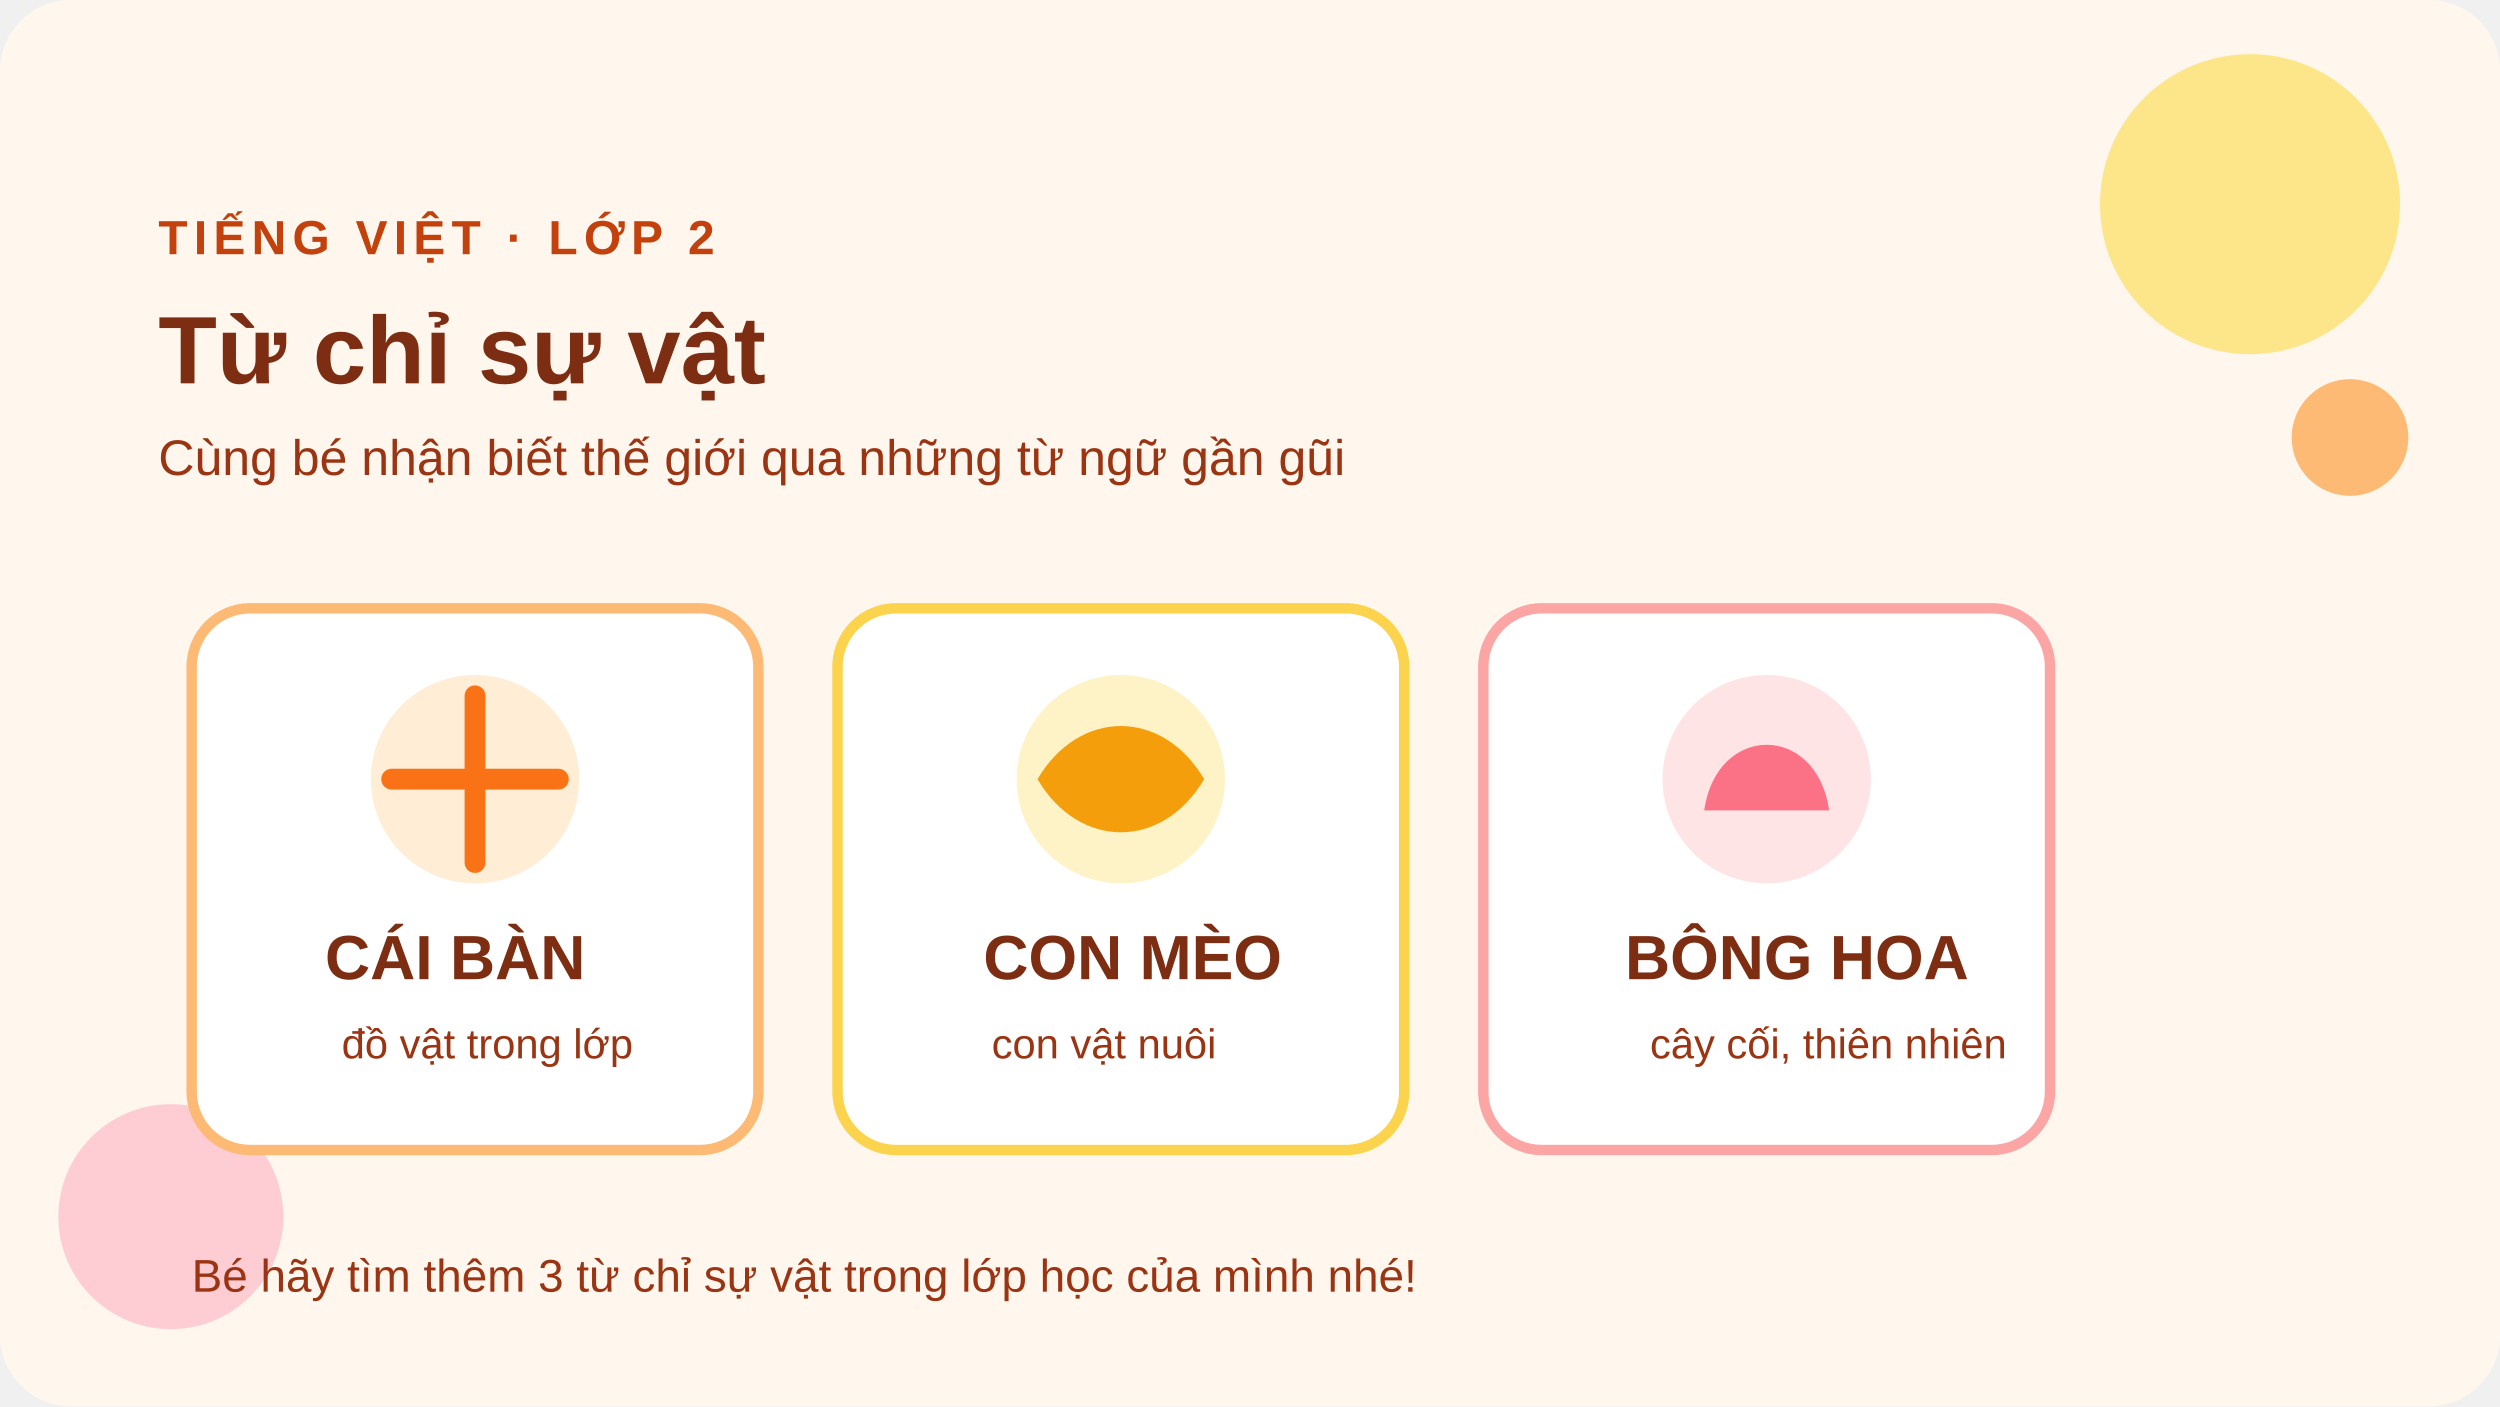
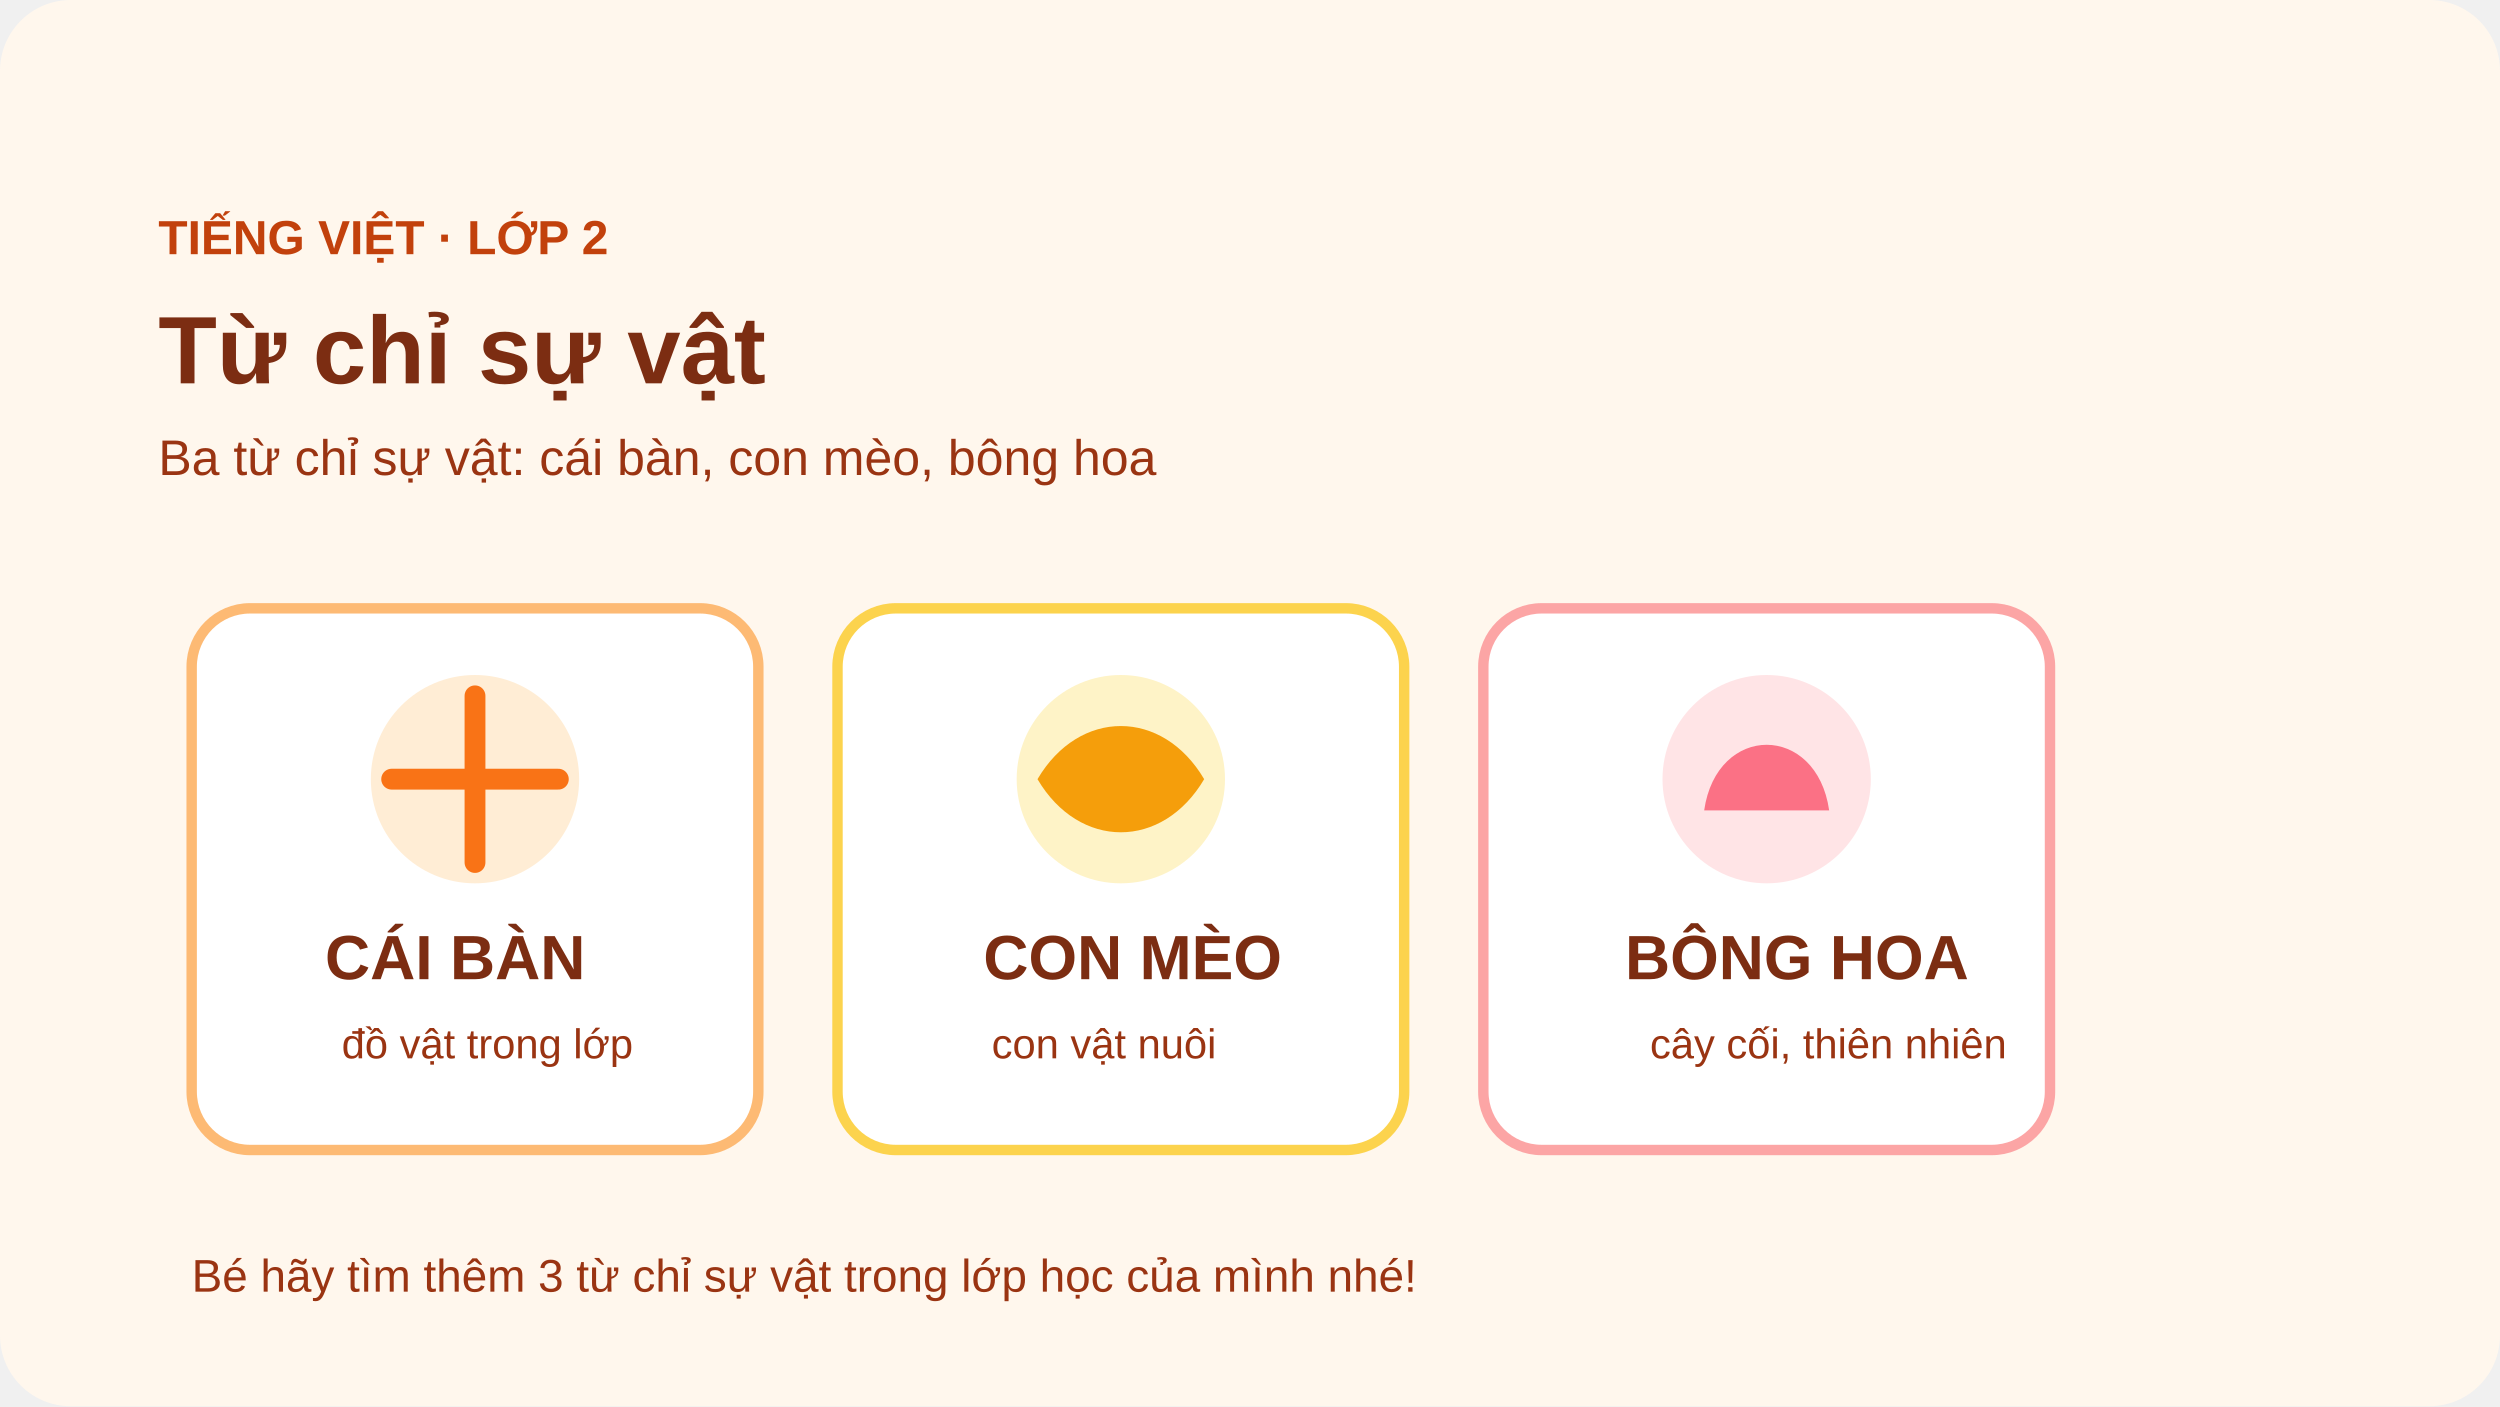
<svg xmlns="http://www.w3.org/2000/svg" viewBox="0 0 1200 675" role="img" aria-label="Minh họa các thẻ từ chỉ sự vật cho học sinh tiểu học">
  <rect width="1200" height="675" rx="34" fill="#fff7ed" />
-   <circle cx="1080" cy="98" r="72" fill="#fde68a" />
-   <circle cx="1128" cy="210" r="28" fill="#fdba74" />
-   <circle cx="82" cy="584" r="54" fill="#fecdd3" />
-   <text x="76" y="122" font-family="Arial, sans-serif" font-size="23" font-weight="700" fill="#c2410c" letter-spacing="3">TIẾNG VIỆT · LỚP 2</text>
+   <text x="76" y="122" font-family="Arial, sans-serif" font-size="23" font-weight="700" fill="#c2410c">TIẾNG VIỆT · LỚP 2</text>
  <text x="76" y="184" font-family="Arial, sans-serif" font-size="46" font-weight="700" fill="#7c2d12">Từ chỉ sự vật</text>
-   <text x="76" y="228" font-family="Arial, sans-serif" font-size="24" fill="#9a3412">Cùng bé nhận biết thế giới qua những từ ngữ gần gũi</text>
+   <text x="76" y="228" font-family="Arial, sans-serif" font-size="24" fill="#9a3412">Ba từ chỉ sự vật: cái bàn, con mèo, bông hoa</text>
  <g font-family="Arial, sans-serif">
    <rect x="92" y="292" width="272" height="260" rx="28" fill="#ffffff" stroke="#fdba74" stroke-width="5" />
    <circle cx="228" cy="374" r="50" fill="#ffedd5" />
    <path d="M188 374h80M228 334v80" stroke="#f97316" stroke-width="10" stroke-linecap="round" />
    <text x="156" y="470" font-size="30" font-weight="700" fill="#7c2d12">CÁI BÀN</text>
    <text x="164" y="508" font-size="20" fill="#9a3412">đồ vật trong lớp</text>
    <rect x="402" y="292" width="272" height="260" rx="28" fill="#ffffff" stroke="#fcd34d" stroke-width="5" />
    <circle cx="538" cy="374" r="50" fill="#fef3c7" />
    <path d="M498 374c20-34 60-34 80 0-20 34-60 34-80 0Z" fill="#f59e0b" />
    <text x="472" y="470" font-size="30" font-weight="700" fill="#7c2d12">CON MÈO</text>
    <text x="476" y="508" font-size="20" fill="#9a3412">con vật nuôi</text>
    <rect x="712" y="292" width="272" height="260" rx="28" fill="#ffffff" stroke="#fca5a5" stroke-width="5" />
    <circle cx="848" cy="374" r="50" fill="#ffe4e6" />
    <path d="M818 389c6-42 54-42 60 0Z" fill="#fb7185" />
    <text x="780" y="470" font-size="30" font-weight="700" fill="#7c2d12">BÔNG HOA</text>
    <text x="792" y="508" font-size="20" fill="#9a3412">cây cối, thiên nhiên</text>
  </g>
  <text x="92" y="620" font-family="Arial, sans-serif" font-size="22" fill="#9a3412">Bé hãy tìm thêm 3 từ chỉ sự vật trong lớp học của mình nhé!</text>
</svg>
